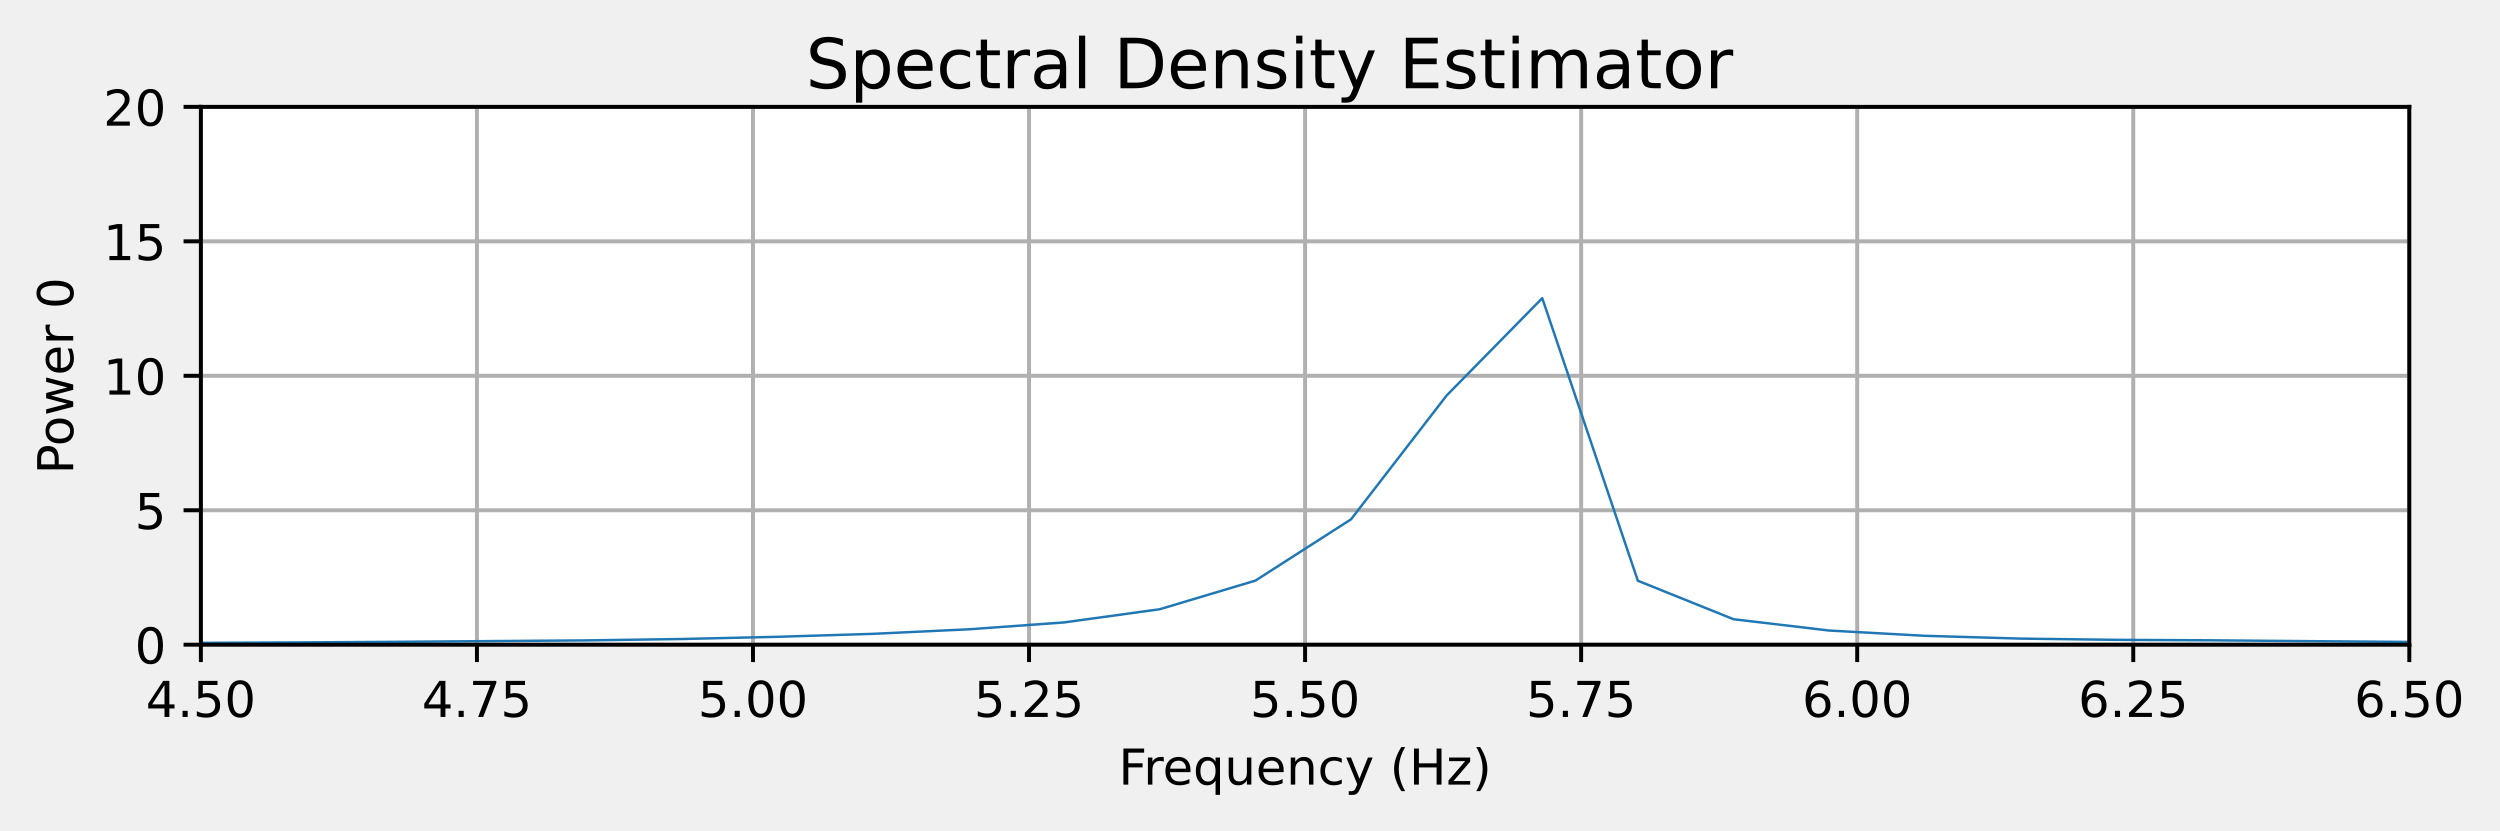
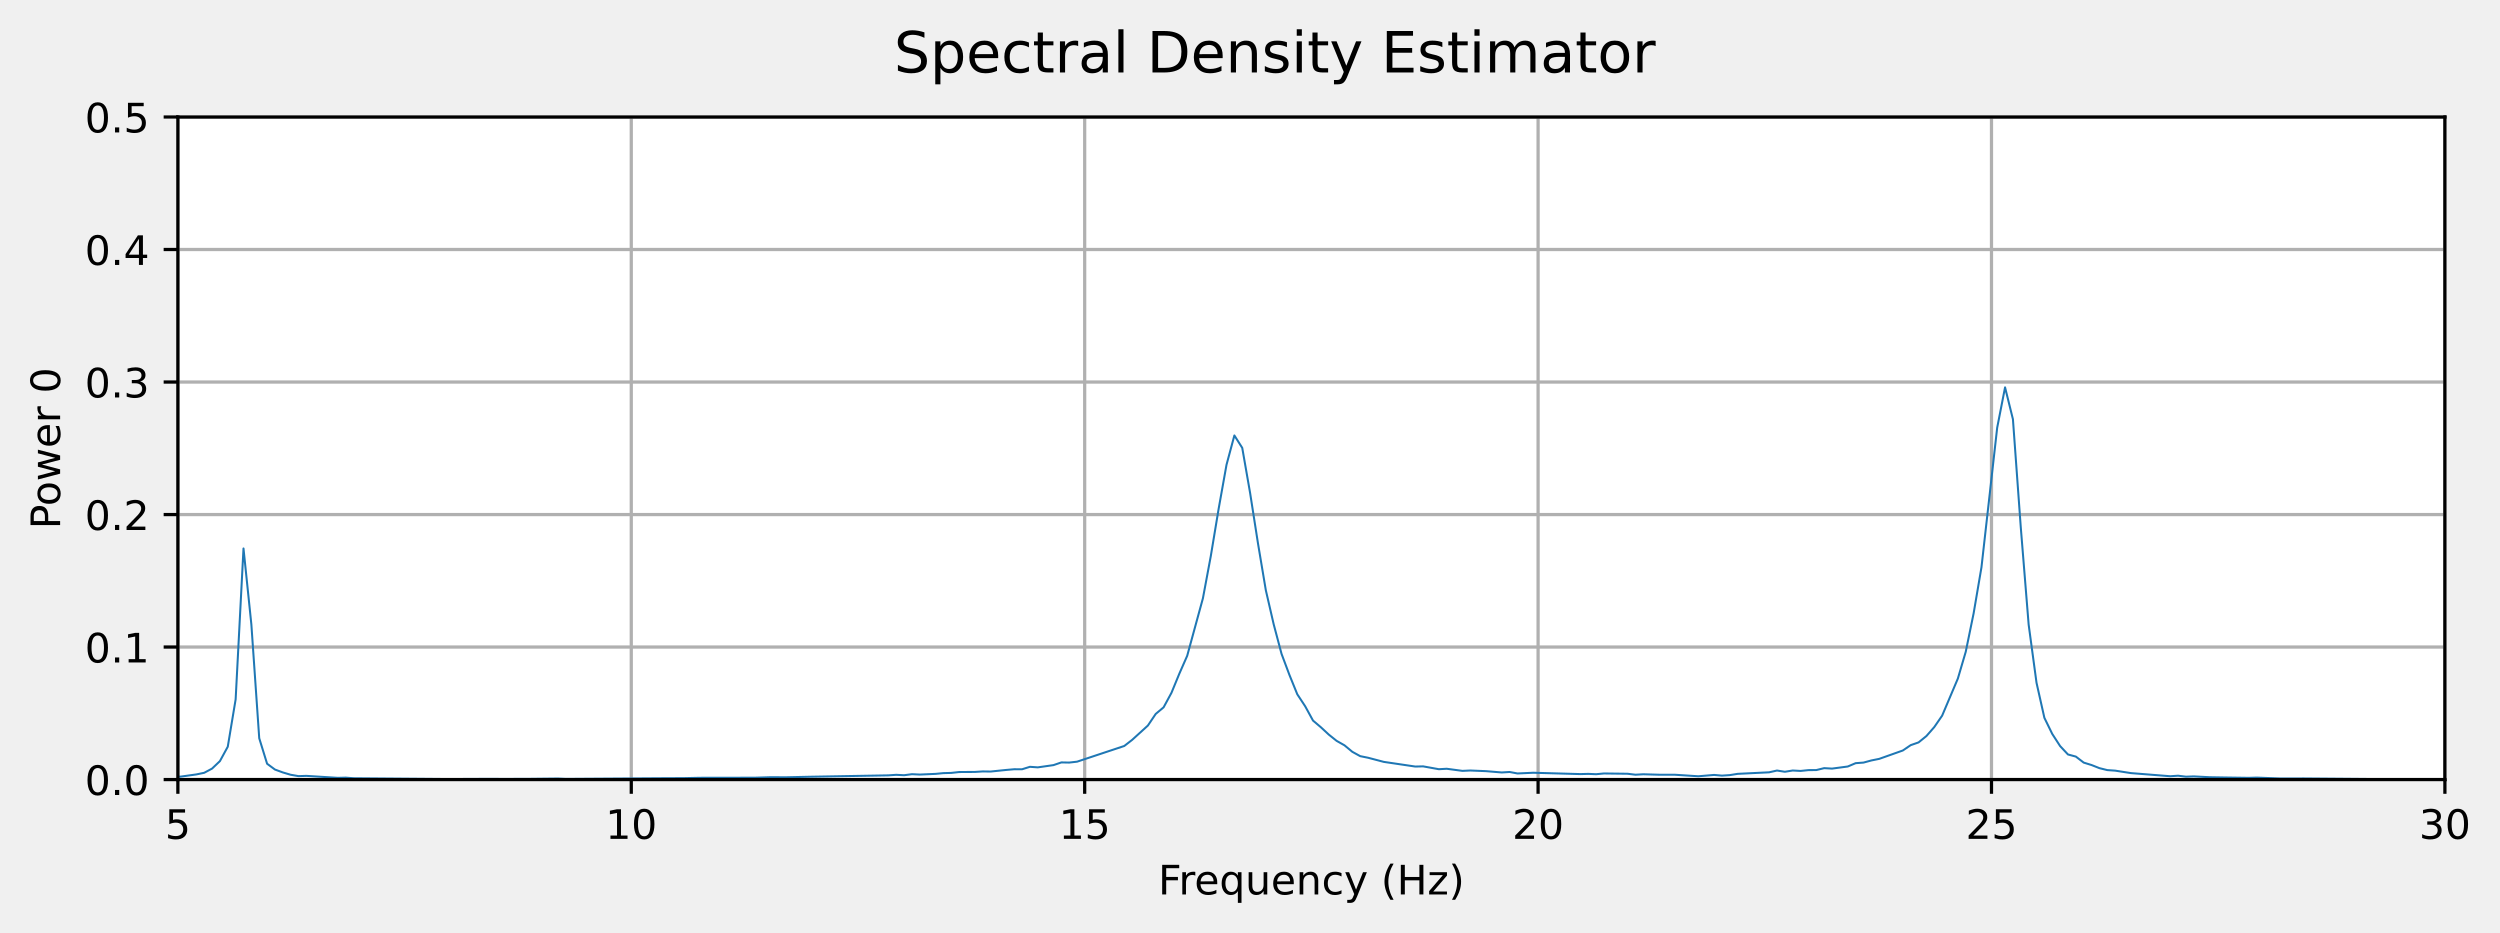
- <svg xmlns="http://www.w3.org/2000/svg" xmlns:xlink="http://www.w3.org/1999/xlink" height="167.876pt" version="1.1" viewBox="0 0 505.336 167.876" width="505.336pt">
+ <svg xmlns="http://www.w3.org/2000/svg" xmlns:xlink="http://www.w3.org/1999/xlink" height="229.436pt" version="1.1" viewBox="0 0 615.344 229.436" width="615.344pt">
  <defs>
    <style type="text/css">*{stroke-linecap:butt;stroke-linejoin:round;}</style>
  </defs>
  <g id="figure_1">
    <g id="patch_1">
-       <path d="M 0 167.876   L 505.336 167.876   L 505.336 0   L 0 0   z  " style="fill:none;" />
+       <path d="M 0 229.436   L 615.344 229.436   L 615.344 0   L 0 0   z  " style="fill:none;" />
    </g>
    <g id="axes_1">
      <g id="patch_2">
-         <path d="M 40.603 130.32   L 487.003 130.32   L 487.003 21.6   L 40.603 21.6   z  " style="fill:#ffffff;" />
+         <path d="M 43.781 191.88   L 601.781 191.88   L 601.781 28.8   L 43.781 28.8   z  " style="fill:#ffffff;" />
      </g>
      <g id="matplotlib.axis_1">
        <g id="xtick_1">
          <g id="line2d_1">
-             <path clip-path="url(#p0bc2974cae)" d="M 40.603 130.32   L 40.603 21.6   " style="fill:none;stroke:#b0b0b0;stroke-linecap:square;stroke-width:0.8;" />
+             <path clip-path="url(#p9be0533a53)" d="M 43.781 191.88   L 43.781 28.8   " style="fill:none;stroke:#b0b0b0;stroke-linecap:square;stroke-width:0.8;" />
          </g>
          <g id="line2d_2">
            <defs>
-               <path d="M 0 0   L 0 3.5   " id="mca01004e41" style="stroke:#000000;stroke-width:0.8;" />
+               <path d="M 0 0   L 0 3.5   " id="m364a39cb81" style="stroke:#000000;stroke-width:0.8;" />
            </defs>
            <g>
-               <use style="stroke:#000000;stroke-width:0.8;" x="40.603" xlink:href="#mca01004e41" y="130.32" />
+               <use style="stroke:#000000;stroke-width:0.8;" x="43.781" xlink:href="#m364a39cb81" y="191.88" />
            </g>
          </g>
          <g id="text_1">
-             <g transform="translate(29.47031 144.9184)scale(0.1 -0.1)">
-               <defs>
-                 <path d="M 37.797 64.312   L 12.891 25.391   L 37.797 25.391   z  M 35.203 72.906   L 47.609 72.906   L 47.609 25.391   L 58.016 25.391   L 58.016 17.188   L 47.609 17.188   L 47.609 0   L 37.797 0   L 37.797 17.188   L 4.891 17.188   L 4.891 26.703   z  " id="DejaVuSans-52" />
-                 <path d="M 10.688 12.406   L 21 12.406   L 21 0   L 10.688 0   z  " id="DejaVuSans-46" />
+             <g transform="translate(40.6 206.4784)scale(0.1 -0.1)">
+               <defs>
                <path d="M 10.797 72.906   L 49.516 72.906   L 49.516 64.594   L 19.828 64.594   L 19.828 46.734   Q 21.969 47.469 24.109 47.828   Q 26.266 48.188 28.422 48.188   Q 40.625 48.188 47.75 41.5   Q 54.891 34.812 54.891 23.391   Q 54.891 11.625 47.562 5.094   Q 40.234 -1.422 26.906 -1.422   Q 22.312 -1.422 17.547 -0.641   Q 12.797 0.141 7.719 1.703   L 7.719 11.625   Q 12.109 9.234 16.797 8.062   Q 21.484 6.891 26.703 6.891   Q 35.156 6.891 40.078 11.328   Q 45.016 15.766 45.016 23.391   Q 45.016 31 40.078 35.438   Q 35.156 39.891 26.703 39.891   Q 22.75 39.891 18.812 39.016   Q 14.891 38.141 10.797 36.281   z  " id="DejaVuSans-53" />
-                 <path d="M 31.781 66.406   Q 24.172 66.406 20.328 58.906   Q 16.5 51.422 16.5 36.375   Q 16.5 21.391 20.328 13.891   Q 24.172 6.391 31.781 6.391   Q 39.453 6.391 43.281 13.891   Q 47.125 21.391 47.125 36.375   Q 47.125 51.422 43.281 58.906   Q 39.453 66.406 31.781 66.406   z  M 31.781 74.219   Q 44.047 74.219 50.516 64.516   Q 56.984 54.828 56.984 36.375   Q 56.984 17.969 50.516 8.266   Q 44.047 -1.422 31.781 -1.422   Q 19.531 -1.422 13.062 8.266   Q 6.594 17.969 6.594 36.375   Q 6.594 54.828 13.062 64.516   Q 19.531 74.219 31.781 74.219   z  " id="DejaVuSans-48" />
-               </defs>
-               <use xlink:href="#DejaVuSans-52" />
-               <use x="63.623" xlink:href="#DejaVuSans-46" />
-               <use x="95.41" xlink:href="#DejaVuSans-53" />
-               <use x="159.033" xlink:href="#DejaVuSans-48" />
+               </defs>
+               <use xlink:href="#DejaVuSans-53" />
            </g>
          </g>
        </g>
        <g id="xtick_2">
          <g id="line2d_3">
-             <path clip-path="url(#p0bc2974cae)" d="M 96.403 130.32   L 96.403 21.6   " style="fill:none;stroke:#b0b0b0;stroke-linecap:square;stroke-width:0.8;" />
+             <path clip-path="url(#p9be0533a53)" d="M 155.381 191.88   L 155.381 28.8   " style="fill:none;stroke:#b0b0b0;stroke-linecap:square;stroke-width:0.8;" />
          </g>
          <g id="line2d_4">
            <g>
-               <use style="stroke:#000000;stroke-width:0.8;" x="96.403" xlink:href="#mca01004e41" y="130.32" />
+               <use style="stroke:#000000;stroke-width:0.8;" x="155.381" xlink:href="#m364a39cb81" y="191.88" />
            </g>
          </g>
          <g id="text_2">
-             <g transform="translate(85.27031 144.9184)scale(0.1 -0.1)">
-               <defs>
-                 <path d="M 8.203 72.906   L 55.078 72.906   L 55.078 68.703   L 28.609 0   L 18.312 0   L 43.219 64.594   L 8.203 64.594   z  " id="DejaVuSans-55" />
-               </defs>
-               <use xlink:href="#DejaVuSans-52" />
-               <use x="63.623" xlink:href="#DejaVuSans-46" />
-               <use x="95.41" xlink:href="#DejaVuSans-55" />
-               <use x="159.033" xlink:href="#DejaVuSans-53" />
+             <g transform="translate(149.0188 206.4784)scale(0.1 -0.1)">
+               <defs>
+                 <path d="M 12.406 8.297   L 28.516 8.297   L 28.516 63.922   L 10.984 60.406   L 10.984 69.391   L 28.422 72.906   L 38.281 72.906   L 38.281 8.297   L 54.391 8.297   L 54.391 0   L 12.406 0   z  " id="DejaVuSans-49" />
+                 <path d="M 31.781 66.406   Q 24.172 66.406 20.328 58.906   Q 16.5 51.422 16.5 36.375   Q 16.5 21.391 20.328 13.891   Q 24.172 6.391 31.781 6.391   Q 39.453 6.391 43.281 13.891   Q 47.125 21.391 47.125 36.375   Q 47.125 51.422 43.281 58.906   Q 39.453 66.406 31.781 66.406   z  M 31.781 74.219   Q 44.047 74.219 50.516 64.516   Q 56.984 54.828 56.984 36.375   Q 56.984 17.969 50.516 8.266   Q 44.047 -1.422 31.781 -1.422   Q 19.531 -1.422 13.062 8.266   Q 6.594 17.969 6.594 36.375   Q 6.594 54.828 13.062 64.516   Q 19.531 74.219 31.781 74.219   z  " id="DejaVuSans-48" />
+               </defs>
+               <use xlink:href="#DejaVuSans-49" />
+               <use x="63.623" xlink:href="#DejaVuSans-48" />
            </g>
          </g>
        </g>
        <g id="xtick_3">
          <g id="line2d_5">
-             <path clip-path="url(#p0bc2974cae)" d="M 152.203 130.32   L 152.203 21.6   " style="fill:none;stroke:#b0b0b0;stroke-linecap:square;stroke-width:0.8;" />
+             <path clip-path="url(#p9be0533a53)" d="M 266.981 191.88   L 266.981 28.8   " style="fill:none;stroke:#b0b0b0;stroke-linecap:square;stroke-width:0.8;" />
          </g>
          <g id="line2d_6">
            <g>
-               <use style="stroke:#000000;stroke-width:0.8;" x="152.203" xlink:href="#mca01004e41" y="130.32" />
+               <use style="stroke:#000000;stroke-width:0.8;" x="266.981" xlink:href="#m364a39cb81" y="191.88" />
            </g>
          </g>
          <g id="text_3">
-             <g transform="translate(141.0703 144.9184)scale(0.1 -0.1)">
-               <use xlink:href="#DejaVuSans-53" />
-               <use x="63.623" xlink:href="#DejaVuSans-46" />
-               <use x="95.41" xlink:href="#DejaVuSans-48" />
-               <use x="159.033" xlink:href="#DejaVuSans-48" />
+             <g transform="translate(260.6187 206.4784)scale(0.1 -0.1)">
+               <use xlink:href="#DejaVuSans-49" />
+               <use x="63.623" xlink:href="#DejaVuSans-53" />
            </g>
          </g>
        </g>
        <g id="xtick_4">
          <g id="line2d_7">
-             <path clip-path="url(#p0bc2974cae)" d="M 208.003 130.32   L 208.003 21.6   " style="fill:none;stroke:#b0b0b0;stroke-linecap:square;stroke-width:0.8;" />
+             <path clip-path="url(#p9be0533a53)" d="M 378.581 191.88   L 378.581 28.8   " style="fill:none;stroke:#b0b0b0;stroke-linecap:square;stroke-width:0.8;" />
          </g>
          <g id="line2d_8">
            <g>
-               <use style="stroke:#000000;stroke-width:0.8;" x="208.003" xlink:href="#mca01004e41" y="130.32" />
+               <use style="stroke:#000000;stroke-width:0.8;" x="378.581" xlink:href="#m364a39cb81" y="191.88" />
            </g>
          </g>
          <g id="text_4">
-             <g transform="translate(196.8703 144.9184)scale(0.1 -0.1)">
+             <g transform="translate(372.2188 206.4784)scale(0.1 -0.1)">
              <defs>
                <path d="M 19.188 8.297   L 53.609 8.297   L 53.609 0   L 7.328 0   L 7.328 8.297   Q 12.938 14.109 22.625 23.891   Q 32.328 33.688 34.812 36.531   Q 39.547 41.844 41.422 45.531   Q 43.312 49.219 43.312 52.781   Q 43.312 58.594 39.234 62.25   Q 35.156 65.922 28.609 65.922   Q 23.969 65.922 18.812 64.312   Q 13.672 62.703 7.812 59.422   L 7.812 69.391   Q 13.766 71.781 18.938 73   Q 24.125 74.219 28.422 74.219   Q 39.75 74.219 46.484 68.547   Q 53.219 62.891 53.219 53.422   Q 53.219 48.922 51.531 44.891   Q 49.859 40.875 45.406 35.406   Q 44.188 33.984 37.641 27.219   Q 31.109 20.453 19.188 8.297   z  " id="DejaVuSans-50" />
              </defs>
-               <use xlink:href="#DejaVuSans-53" />
-               <use x="63.623" xlink:href="#DejaVuSans-46" />
-               <use x="95.41" xlink:href="#DejaVuSans-50" />
-               <use x="159.033" xlink:href="#DejaVuSans-53" />
+               <use xlink:href="#DejaVuSans-50" />
+               <use x="63.623" xlink:href="#DejaVuSans-48" />
            </g>
          </g>
        </g>
        <g id="xtick_5">
          <g id="line2d_9">
-             <path clip-path="url(#p0bc2974cae)" d="M 263.803 130.32   L 263.803 21.6   " style="fill:none;stroke:#b0b0b0;stroke-linecap:square;stroke-width:0.8;" />
+             <path clip-path="url(#p9be0533a53)" d="M 490.181 191.88   L 490.181 28.8   " style="fill:none;stroke:#b0b0b0;stroke-linecap:square;stroke-width:0.8;" />
          </g>
          <g id="line2d_10">
            <g>
-               <use style="stroke:#000000;stroke-width:0.8;" x="263.803" xlink:href="#mca01004e41" y="130.32" />
+               <use style="stroke:#000000;stroke-width:0.8;" x="490.181" xlink:href="#m364a39cb81" y="191.88" />
            </g>
          </g>
          <g id="text_5">
-             <g transform="translate(252.6703 144.9184)scale(0.1 -0.1)">
-               <use xlink:href="#DejaVuSans-53" />
-               <use x="63.623" xlink:href="#DejaVuSans-46" />
-               <use x="95.41" xlink:href="#DejaVuSans-53" />
-               <use x="159.033" xlink:href="#DejaVuSans-48" />
+             <g transform="translate(483.8188 206.4784)scale(0.1 -0.1)">
+               <use xlink:href="#DejaVuSans-50" />
+               <use x="63.623" xlink:href="#DejaVuSans-53" />
            </g>
          </g>
        </g>
        <g id="xtick_6">
          <g id="line2d_11">
-             <path clip-path="url(#p0bc2974cae)" d="M 319.603 130.32   L 319.603 21.6   " style="fill:none;stroke:#b0b0b0;stroke-linecap:square;stroke-width:0.8;" />
+             <path clip-path="url(#p9be0533a53)" d="M 601.781 191.88   L 601.781 28.8   " style="fill:none;stroke:#b0b0b0;stroke-linecap:square;stroke-width:0.8;" />
          </g>
          <g id="line2d_12">
            <g>
-               <use style="stroke:#000000;stroke-width:0.8;" x="319.603" xlink:href="#mca01004e41" y="130.32" />
+               <use style="stroke:#000000;stroke-width:0.8;" x="601.781" xlink:href="#m364a39cb81" y="191.88" />
            </g>
          </g>
          <g id="text_6">
-             <g transform="translate(308.4703 144.9184)scale(0.1 -0.1)">
-               <use xlink:href="#DejaVuSans-53" />
-               <use x="63.623" xlink:href="#DejaVuSans-46" />
-               <use x="95.41" xlink:href="#DejaVuSans-55" />
-               <use x="159.033" xlink:href="#DejaVuSans-53" />
-             </g>
-           </g>
-         </g>
-         <g id="xtick_7">
-           <g id="line2d_13">
-             <path clip-path="url(#p0bc2974cae)" d="M 375.403 130.32   L 375.403 21.6   " style="fill:none;stroke:#b0b0b0;stroke-linecap:square;stroke-width:0.8;" />
-           </g>
-           <g id="line2d_14">
-             <g>
-               <use style="stroke:#000000;stroke-width:0.8;" x="375.403" xlink:href="#mca01004e41" y="130.32" />
-             </g>
-           </g>
-           <g id="text_7">
-             <g transform="translate(364.2703 144.9184)scale(0.1 -0.1)">
-               <defs>
-                 <path d="M 33.016 40.375   Q 26.375 40.375 22.484 35.828   Q 18.609 31.297 18.609 23.391   Q 18.609 15.531 22.484 10.953   Q 26.375 6.391 33.016 6.391   Q 39.656 6.391 43.531 10.953   Q 47.406 15.531 47.406 23.391   Q 47.406 31.297 43.531 35.828   Q 39.656 40.375 33.016 40.375   z  M 52.594 71.297   L 52.594 62.312   Q 48.875 64.062 45.094 64.984   Q 41.312 65.922 37.594 65.922   Q 27.828 65.922 22.672 59.328   Q 17.531 52.734 16.797 39.406   Q 19.672 43.656 24.016 45.922   Q 28.375 48.188 33.594 48.188   Q 44.578 48.188 50.953 41.516   Q 57.328 34.859 57.328 23.391   Q 57.328 12.156 50.688 5.359   Q 44.047 -1.422 33.016 -1.422   Q 20.359 -1.422 13.672 8.266   Q 6.984 17.969 6.984 36.375   Q 6.984 53.656 15.188 63.938   Q 23.391 74.219 37.203 74.219   Q 40.922 74.219 44.703 73.484   Q 48.484 72.75 52.594 71.297   z  " id="DejaVuSans-54" />
-               </defs>
-               <use xlink:href="#DejaVuSans-54" />
-               <use x="63.623" xlink:href="#DejaVuSans-46" />
-               <use x="95.41" xlink:href="#DejaVuSans-48" />
-               <use x="159.033" xlink:href="#DejaVuSans-48" />
-             </g>
-           </g>
-         </g>
-         <g id="xtick_8">
-           <g id="line2d_15">
-             <path clip-path="url(#p0bc2974cae)" d="M 431.203 130.32   L 431.203 21.6   " style="fill:none;stroke:#b0b0b0;stroke-linecap:square;stroke-width:0.8;" />
-           </g>
-           <g id="line2d_16">
-             <g>
-               <use style="stroke:#000000;stroke-width:0.8;" x="431.203" xlink:href="#mca01004e41" y="130.32" />
-             </g>
-           </g>
-           <g id="text_8">
-             <g transform="translate(420.0703 144.9184)scale(0.1 -0.1)">
-               <use xlink:href="#DejaVuSans-54" />
-               <use x="63.623" xlink:href="#DejaVuSans-46" />
-               <use x="95.41" xlink:href="#DejaVuSans-50" />
-               <use x="159.033" xlink:href="#DejaVuSans-53" />
-             </g>
-           </g>
-         </g>
-         <g id="xtick_9">
-           <g id="line2d_17">
-             <path clip-path="url(#p0bc2974cae)" d="M 487.003 130.32   L 487.003 21.6   " style="fill:none;stroke:#b0b0b0;stroke-linecap:square;stroke-width:0.8;" />
-           </g>
-           <g id="line2d_18">
-             <g>
-               <use style="stroke:#000000;stroke-width:0.8;" x="487.003" xlink:href="#mca01004e41" y="130.32" />
-             </g>
-           </g>
-           <g id="text_9">
-             <g transform="translate(475.8703 144.9184)scale(0.1 -0.1)">
-               <use xlink:href="#DejaVuSans-54" />
-               <use x="63.623" xlink:href="#DejaVuSans-46" />
-               <use x="95.41" xlink:href="#DejaVuSans-53" />
-               <use x="159.033" xlink:href="#DejaVuSans-48" />
-             </g>
-           </g>
-         </g>
-         <g id="text_10">
-           <g transform="translate(226.0984 158.5966)scale(0.1 -0.1)">
+             <g transform="translate(595.4188 206.4784)scale(0.1 -0.1)">
+               <defs>
+                 <path d="M 40.578 39.312   Q 47.656 37.797 51.625 33   Q 55.609 28.219 55.609 21.188   Q 55.609 10.406 48.188 4.484   Q 40.766 -1.422 27.094 -1.422   Q 22.516 -1.422 17.656 -0.516   Q 12.797 0.391 7.625 2.203   L 7.625 11.719   Q 11.719 9.328 16.594 8.109   Q 21.484 6.891 26.812 6.891   Q 36.078 6.891 40.938 10.547   Q 45.797 14.203 45.797 21.188   Q 45.797 27.641 41.281 31.266   Q 36.766 34.906 28.719 34.906   L 20.219 34.906   L 20.219 43.016   L 29.109 43.016   Q 36.375 43.016 40.234 45.922   Q 44.094 48.828 44.094 54.297   Q 44.094 59.906 40.109 62.906   Q 36.141 65.922 28.719 65.922   Q 24.656 65.922 20.016 65.031   Q 15.375 64.156 9.812 62.312   L 9.812 71.094   Q 15.438 72.656 20.344 73.438   Q 25.25 74.219 29.594 74.219   Q 40.828 74.219 47.359 69.109   Q 53.906 64.016 53.906 55.328   Q 53.906 49.266 50.438 45.094   Q 46.969 40.922 40.578 39.312   z  " id="DejaVuSans-51" />
+               </defs>
+               <use xlink:href="#DejaVuSans-51" />
+               <use x="63.623" xlink:href="#DejaVuSans-48" />
+             </g>
+           </g>
+         </g>
+         <g id="text_7">
+           <g transform="translate(285.0766 220.1566)scale(0.1 -0.1)">
            <defs>
              <path d="M 9.812 72.906   L 51.703 72.906   L 51.703 64.594   L 19.672 64.594   L 19.672 43.109   L 48.578 43.109   L 48.578 34.812   L 19.672 34.812   L 19.672 0   L 9.812 0   z  " id="DejaVuSans-70" />
              <path d="M 41.109 46.297   Q 39.594 47.172 37.812 47.578   Q 36.031 48 33.891 48   Q 26.266 48 22.188 43.047   Q 18.109 38.094 18.109 28.812   L 18.109 0   L 9.078 0   L 9.078 54.688   L 18.109 54.688   L 18.109 46.188   Q 20.953 51.172 25.484 53.578   Q 30.031 56 36.531 56   Q 37.453 56 38.578 55.875   Q 39.703 55.766 41.062 55.516   z  " id="DejaVuSans-114" />
              <path d="M 56.203 29.594   L 56.203 25.203   L 14.891 25.203   Q 15.484 15.922 20.484 11.062   Q 25.484 6.203 34.422 6.203   Q 39.594 6.203 44.453 7.469   Q 49.312 8.734 54.109 11.281   L 54.109 2.781   Q 49.266 0.734 44.188 -0.344   Q 39.109 -1.422 33.891 -1.422   Q 20.797 -1.422 13.156 6.188   Q 5.516 13.812 5.516 26.812   Q 5.516 40.234 12.766 48.109   Q 20.016 56 32.328 56   Q 43.359 56 49.781 48.891   Q 56.203 41.797 56.203 29.594   z  M 47.219 32.234   Q 47.125 39.594 43.094 43.984   Q 39.062 48.391 32.422 48.391   Q 24.906 48.391 20.391 44.141   Q 15.875 39.891 15.188 32.172   z  " id="DejaVuSans-101" />
              <path d="M 14.797 27.297   Q 14.797 17.391 18.875 11.75   Q 22.953 6.109 30.078 6.109   Q 37.203 6.109 41.297 11.75   Q 45.406 17.391 45.406 27.297   Q 45.406 37.203 41.297 42.844   Q 37.203 48.484 30.078 48.484   Q 22.953 48.484 18.875 42.844   Q 14.797 37.203 14.797 27.297   z  M 45.406 8.203   Q 42.578 3.328 38.25 0.953   Q 33.938 -1.422 27.875 -1.422   Q 17.969 -1.422 11.734 6.484   Q 5.516 14.406 5.516 27.297   Q 5.516 40.188 11.734 48.094   Q 17.969 56 27.875 56   Q 33.938 56 38.25 53.625   Q 42.578 51.266 45.406 46.391   L 45.406 54.688   L 54.391 54.688   L 54.391 -20.797   L 45.406 -20.797   z  " id="DejaVuSans-113" />
              <path d="M 8.5 21.578   L 8.5 54.688   L 17.484 54.688   L 17.484 21.922   Q 17.484 14.156 20.5 10.266   Q 23.531 6.391 29.594 6.391   Q 36.859 6.391 41.078 11.031   Q 45.312 15.672 45.312 23.688   L 45.312 54.688   L 54.297 54.688   L 54.297 0   L 45.312 0   L 45.312 8.406   Q 42.047 3.422 37.719 1   Q 33.406 -1.422 27.688 -1.422   Q 18.266 -1.422 13.375 4.438   Q 8.5 10.297 8.5 21.578   z  M 31.109 56   z  " id="DejaVuSans-117" />
              <path d="M 54.891 33.016   L 54.891 0   L 45.906 0   L 45.906 32.719   Q 45.906 40.484 42.875 44.328   Q 39.844 48.188 33.797 48.188   Q 26.516 48.188 22.312 43.547   Q 18.109 38.922 18.109 30.906   L 18.109 0   L 9.078 0   L 9.078 54.688   L 18.109 54.688   L 18.109 46.188   Q 21.344 51.125 25.703 53.562   Q 30.078 56 35.797 56   Q 45.219 56 50.047 50.172   Q 54.891 44.344 54.891 33.016   z  " id="DejaVuSans-110" />
              <path d="M 48.781 52.594   L 48.781 44.188   Q 44.969 46.297 41.141 47.344   Q 37.312 48.391 33.406 48.391   Q 24.656 48.391 19.812 42.844   Q 14.984 37.312 14.984 27.297   Q 14.984 17.281 19.812 11.734   Q 24.656 6.203 33.406 6.203   Q 37.312 6.203 41.141 7.25   Q 44.969 8.297 48.781 10.406   L 48.781 2.094   Q 45.016 0.344 40.984 -0.531   Q 36.969 -1.422 32.422 -1.422   Q 20.062 -1.422 12.781 6.344   Q 5.516 14.109 5.516 27.297   Q 5.516 40.672 12.859 48.328   Q 20.219 56 33.016 56   Q 37.156 56 41.109 55.141   Q 45.062 54.297 48.781 52.594   z  " id="DejaVuSans-99" />
              <path d="M 32.172 -5.078   Q 28.375 -14.844 24.75 -17.812   Q 21.141 -20.797 15.094 -20.797   L 7.906 -20.797   L 7.906 -13.281   L 13.188 -13.281   Q 16.891 -13.281 18.938 -11.516   Q 21 -9.766 23.484 -3.219   L 25.094 0.875   L 2.984 54.688   L 12.5 54.688   L 29.594 11.922   L 46.688 54.688   L 56.203 54.688   z  " id="DejaVuSans-121" />
              <path id="DejaVuSans-32" />
              <path d="M 31 75.875   Q 24.469 64.656 21.281 53.656   Q 18.109 42.672 18.109 31.391   Q 18.109 20.125 21.312 9.062   Q 24.516 -2 31 -13.188   L 23.188 -13.188   Q 15.875 -1.703 12.234 9.375   Q 8.594 20.453 8.594 31.391   Q 8.594 42.281 12.203 53.312   Q 15.828 64.359 23.188 75.875   z  " id="DejaVuSans-40" />
              <path d="M 9.812 72.906   L 19.672 72.906   L 19.672 43.016   L 55.516 43.016   L 55.516 72.906   L 65.375 72.906   L 65.375 0   L 55.516 0   L 55.516 34.719   L 19.672 34.719   L 19.672 0   L 9.812 0   z  " id="DejaVuSans-72" />
              <path d="M 5.516 54.688   L 48.188 54.688   L 48.188 46.484   L 14.406 7.172   L 48.188 7.172   L 48.188 0   L 4.297 0   L 4.297 8.203   L 38.094 47.516   L 5.516 47.516   z  " id="DejaVuSans-122" />
              <path d="M 8.016 75.875   L 15.828 75.875   Q 23.141 64.359 26.781 53.312   Q 30.422 42.281 30.422 31.391   Q 30.422 20.453 26.781 9.375   Q 23.141 -1.703 15.828 -13.188   L 8.016 -13.188   Q 14.5 -2 17.703 9.062   Q 20.906 20.125 20.906 31.391   Q 20.906 42.672 17.703 53.656   Q 14.5 64.656 8.016 75.875   z  " id="DejaVuSans-41" />
            </defs>
            <use xlink:href="#DejaVuSans-70" />
            <use x="50.27" xlink:href="#DejaVuSans-114" />
            <use x="89.133" xlink:href="#DejaVuSans-101" />
            <use x="150.656" xlink:href="#DejaVuSans-113" />
            <use x="214.133" xlink:href="#DejaVuSans-117" />
            <use x="277.512" xlink:href="#DejaVuSans-101" />
            <use x="339.035" xlink:href="#DejaVuSans-110" />
            <use x="402.414" xlink:href="#DejaVuSans-99" />
            <use x="457.395" xlink:href="#DejaVuSans-121" />
            <use x="516.574" xlink:href="#DejaVuSans-32" />
            <use x="548.361" xlink:href="#DejaVuSans-40" />
            <use x="587.375" xlink:href="#DejaVuSans-72" />
            <use x="662.57" xlink:href="#DejaVuSans-122" />
            <use x="715.061" xlink:href="#DejaVuSans-41" />
          </g>
        </g>
      </g>
      <g id="matplotlib.axis_2">
        <g id="ytick_1">
+           <g id="line2d_13">
+             <path clip-path="url(#p9be0533a53)" d="M 43.781 191.88   L 601.781 191.88   " style="fill:none;stroke:#b0b0b0;stroke-linecap:square;stroke-width:0.8;" />
+           </g>
+           <g id="line2d_14">
+             <defs>
+               <path d="M 0 0   L -3.5 0   " id="m77d425f9a6" style="stroke:#000000;stroke-width:0.8;" />
+             </defs>
+             <g>
+               <use style="stroke:#000000;stroke-width:0.8;" x="43.781" xlink:href="#m77d425f9a6" y="191.88" />
+             </g>
+           </g>
+           <g id="text_8">
+             <g transform="translate(20.87813 195.6792)scale(0.1 -0.1)">
+               <defs>
+                 <path d="M 10.688 12.406   L 21 12.406   L 21 0   L 10.688 0   z  " id="DejaVuSans-46" />
+               </defs>
+               <use xlink:href="#DejaVuSans-48" />
+               <use x="63.623" xlink:href="#DejaVuSans-46" />
+               <use x="95.41" xlink:href="#DejaVuSans-48" />
+             </g>
+           </g>
+         </g>
+         <g id="ytick_2">
+           <g id="line2d_15">
+             <path clip-path="url(#p9be0533a53)" d="M 43.781 159.264   L 601.781 159.264   " style="fill:none;stroke:#b0b0b0;stroke-linecap:square;stroke-width:0.8;" />
+           </g>
+           <g id="line2d_16">
+             <g>
+               <use style="stroke:#000000;stroke-width:0.8;" x="43.781" xlink:href="#m77d425f9a6" y="159.264" />
+             </g>
+           </g>
+           <g id="text_9">
+             <g transform="translate(20.87813 163.0632)scale(0.1 -0.1)">
+               <use xlink:href="#DejaVuSans-48" />
+               <use x="63.623" xlink:href="#DejaVuSans-46" />
+               <use x="95.41" xlink:href="#DejaVuSans-49" />
+             </g>
+           </g>
+         </g>
+         <g id="ytick_3">
+           <g id="line2d_17">
+             <path clip-path="url(#p9be0533a53)" d="M 43.781 126.648   L 601.781 126.648   " style="fill:none;stroke:#b0b0b0;stroke-linecap:square;stroke-width:0.8;" />
+           </g>
+           <g id="line2d_18">
+             <g>
+               <use style="stroke:#000000;stroke-width:0.8;" x="43.781" xlink:href="#m77d425f9a6" y="126.648" />
+             </g>
+           </g>
+           <g id="text_10">
+             <g transform="translate(20.87813 130.4472)scale(0.1 -0.1)">
+               <use xlink:href="#DejaVuSans-48" />
+               <use x="63.623" xlink:href="#DejaVuSans-46" />
+               <use x="95.41" xlink:href="#DejaVuSans-50" />
+             </g>
+           </g>
+         </g>
+         <g id="ytick_4">
          <g id="line2d_19">
-             <path clip-path="url(#p0bc2974cae)" d="M 40.603 130.32   L 487.003 130.32   " style="fill:none;stroke:#b0b0b0;stroke-linecap:square;stroke-width:0.8;" />
+             <path clip-path="url(#p9be0533a53)" d="M 43.781 94.032   L 601.781 94.032   " style="fill:none;stroke:#b0b0b0;stroke-linecap:square;stroke-width:0.8;" />
          </g>
          <g id="line2d_20">
-             <defs>
-               <path d="M 0 0   L -3.5 0   " id="mff3ba74bb9" style="stroke:#000000;stroke-width:0.8;" />
-             </defs>
-             <g>
-               <use style="stroke:#000000;stroke-width:0.8;" x="40.603" xlink:href="#mff3ba74bb9" y="130.32" />
+             <g>
+               <use style="stroke:#000000;stroke-width:0.8;" x="43.781" xlink:href="#m77d425f9a6" y="94.032" />
            </g>
          </g>
          <g id="text_11">
-             <g transform="translate(27.24063 134.1192)scale(0.1 -0.1)">
-               <use xlink:href="#DejaVuSans-48" />
-             </g>
-           </g>
-         </g>
-         <g id="ytick_2">
+             <g transform="translate(20.87813 97.83122)scale(0.1 -0.1)">
+               <use xlink:href="#DejaVuSans-48" />
+               <use x="63.623" xlink:href="#DejaVuSans-46" />
+               <use x="95.41" xlink:href="#DejaVuSans-51" />
+             </g>
+           </g>
+         </g>
+         <g id="ytick_5">
          <g id="line2d_21">
-             <path clip-path="url(#p0bc2974cae)" d="M 40.603 103.14   L 487.003 103.14   " style="fill:none;stroke:#b0b0b0;stroke-linecap:square;stroke-width:0.8;" />
+             <path clip-path="url(#p9be0533a53)" d="M 43.781 61.416   L 601.781 61.416   " style="fill:none;stroke:#b0b0b0;stroke-linecap:square;stroke-width:0.8;" />
          </g>
          <g id="line2d_22">
            <g>
-               <use style="stroke:#000000;stroke-width:0.8;" x="40.603" xlink:href="#mff3ba74bb9" y="103.14" />
+               <use style="stroke:#000000;stroke-width:0.8;" x="43.781" xlink:href="#m77d425f9a6" y="61.416" />
            </g>
          </g>
          <g id="text_12">
-             <g transform="translate(27.24063 106.9392)scale(0.1 -0.1)">
-               <use xlink:href="#DejaVuSans-53" />
-             </g>
-           </g>
-         </g>
-         <g id="ytick_3">
+             <g transform="translate(20.87813 65.21522)scale(0.1 -0.1)">
+               <defs>
+                 <path d="M 37.797 64.312   L 12.891 25.391   L 37.797 25.391   z  M 35.203 72.906   L 47.609 72.906   L 47.609 25.391   L 58.016 25.391   L 58.016 17.188   L 47.609 17.188   L 47.609 0   L 37.797 0   L 37.797 17.188   L 4.891 17.188   L 4.891 26.703   z  " id="DejaVuSans-52" />
+               </defs>
+               <use xlink:href="#DejaVuSans-48" />
+               <use x="63.623" xlink:href="#DejaVuSans-46" />
+               <use x="95.41" xlink:href="#DejaVuSans-52" />
+             </g>
+           </g>
+         </g>
+         <g id="ytick_6">
          <g id="line2d_23">
-             <path clip-path="url(#p0bc2974cae)" d="M 40.603 75.96   L 487.003 75.96   " style="fill:none;stroke:#b0b0b0;stroke-linecap:square;stroke-width:0.8;" />
+             <path clip-path="url(#p9be0533a53)" d="M 43.781 28.8   L 601.781 28.8   " style="fill:none;stroke:#b0b0b0;stroke-linecap:square;stroke-width:0.8;" />
          </g>
          <g id="line2d_24">
            <g>
-               <use style="stroke:#000000;stroke-width:0.8;" x="40.603" xlink:href="#mff3ba74bb9" y="75.96" />
+               <use style="stroke:#000000;stroke-width:0.8;" x="43.781" xlink:href="#m77d425f9a6" y="28.8" />
            </g>
          </g>
          <g id="text_13">
-             <g transform="translate(20.87813 79.75922)scale(0.1 -0.1)">
-               <defs>
-                 <path d="M 12.406 8.297   L 28.516 8.297   L 28.516 63.922   L 10.984 60.406   L 10.984 69.391   L 28.422 72.906   L 38.281 72.906   L 38.281 8.297   L 54.391 8.297   L 54.391 0   L 12.406 0   z  " id="DejaVuSans-49" />
-               </defs>
-               <use xlink:href="#DejaVuSans-49" />
-               <use x="63.623" xlink:href="#DejaVuSans-48" />
-             </g>
-           </g>
-         </g>
-         <g id="ytick_4">
-           <g id="line2d_25">
-             <path clip-path="url(#p0bc2974cae)" d="M 40.603 48.78   L 487.003 48.78   " style="fill:none;stroke:#b0b0b0;stroke-linecap:square;stroke-width:0.8;" />
-           </g>
-           <g id="line2d_26">
-             <g>
-               <use style="stroke:#000000;stroke-width:0.8;" x="40.603" xlink:href="#mff3ba74bb9" y="48.78" />
-             </g>
-           </g>
-           <g id="text_14">
-             <g transform="translate(20.87813 52.57922)scale(0.1 -0.1)">
-               <use xlink:href="#DejaVuSans-49" />
-               <use x="63.623" xlink:href="#DejaVuSans-53" />
-             </g>
-           </g>
-         </g>
-         <g id="ytick_5">
-           <g id="line2d_27">
-             <path clip-path="url(#p0bc2974cae)" d="M 40.603 21.6   L 487.003 21.6   " style="fill:none;stroke:#b0b0b0;stroke-linecap:square;stroke-width:0.8;" />
-           </g>
-           <g id="line2d_28">
-             <g>
-               <use style="stroke:#000000;stroke-width:0.8;" x="40.603" xlink:href="#mff3ba74bb9" y="21.6" />
-             </g>
-           </g>
-           <g id="text_15">
-             <g transform="translate(20.87813 25.39922)scale(0.1 -0.1)">
-               <use xlink:href="#DejaVuSans-50" />
-               <use x="63.623" xlink:href="#DejaVuSans-48" />
-             </g>
-           </g>
-         </g>
-         <g id="text_16">
-           <g transform="translate(14.79844 95.84437)rotate(-90)scale(0.1 -0.1)">
+             <g transform="translate(20.87813 32.59922)scale(0.1 -0.1)">
+               <use xlink:href="#DejaVuSans-48" />
+               <use x="63.623" xlink:href="#DejaVuSans-46" />
+               <use x="95.41" xlink:href="#DejaVuSans-53" />
+             </g>
+           </g>
+         </g>
+         <g id="text_14">
+           <g transform="translate(14.79844 130.2244)rotate(-90)scale(0.1 -0.1)">
            <defs>
              <path d="M 19.672 64.797   L 19.672 37.406   L 32.078 37.406   Q 38.969 37.406 42.719 40.969   Q 46.484 44.531 46.484 51.125   Q 46.484 57.672 42.719 61.234   Q 38.969 64.797 32.078 64.797   z  M 9.812 72.906   L 32.078 72.906   Q 44.344 72.906 50.609 67.359   Q 56.891 61.812 56.891 51.125   Q 56.891 40.328 50.609 34.812   Q 44.344 29.297 32.078 29.297   L 19.672 29.297   L 19.672 0   L 9.812 0   z  " id="DejaVuSans-80" />
              <path d="M 30.609 48.391   Q 23.391 48.391 19.188 42.75   Q 14.984 37.109 14.984 27.297   Q 14.984 17.484 19.156 11.844   Q 23.344 6.203 30.609 6.203   Q 37.797 6.203 41.984 11.859   Q 46.188 17.531 46.188 27.297   Q 46.188 37.016 41.984 42.703   Q 37.797 48.391 30.609 48.391   z  M 30.609 56   Q 42.328 56 49.016 48.375   Q 55.719 40.766 55.719 27.297   Q 55.719 13.875 49.016 6.219   Q 42.328 -1.422 30.609 -1.422   Q 18.844 -1.422 12.172 6.219   Q 5.516 13.875 5.516 27.297   Q 5.516 40.766 12.172 48.375   Q 18.844 56 30.609 56   z  " id="DejaVuSans-111" />
              <path d="M 4.203 54.688   L 13.188 54.688   L 24.422 12.016   L 35.594 54.688   L 46.188 54.688   L 57.422 12.016   L 68.609 54.688   L 77.594 54.688   L 63.281 0   L 52.688 0   L 40.922 44.828   L 29.109 0   L 18.5 0   z  " id="DejaVuSans-119" />
            </defs>
            <use xlink:href="#DejaVuSans-80" />
            <use x="56.678" xlink:href="#DejaVuSans-111" />
            <use x="117.859" xlink:href="#DejaVuSans-119" />
            <use x="199.646" xlink:href="#DejaVuSans-101" />
            <use x="261.17" xlink:href="#DejaVuSans-114" />
            <use x="302.283" xlink:href="#DejaVuSans-32" />
            <use x="334.07" xlink:href="#DejaVuSans-48" />
          </g>
        </g>
      </g>
-       <g id="line2d_29">
-         <path clip-path="url(#p0bc2974cae)" d="M 21.847 129.989   L 41.173 129.942   L 60.5 129.856   L 79.826 129.734   L 99.152 129.588   L 118.479 129.446   L 137.805 129.166   L 157.131 128.722   L 176.458 128.122   L 195.784 127.206   L 215.11 125.81   L 234.437 123.142   L 253.763 117.361   L 273.089 104.97   L 292.416 79.937   L 311.742 60.27   L 331.068 117.392   L 350.395 125.165   L 369.721 127.452   L 389.048 128.517   L 408.374 129.083   L 427.7 129.332   L 447.027 129.431   L 466.353 129.595   L 485.679 129.746   L 505.006 129.845   " style="fill:none;stroke:#1f77b4;stroke-linecap:square;stroke-width:0.5;" />
+       <g id="line2d_25">
+         <path clip-path="url(#p9be0533a53)" d="M 42.513 191.193   L 44.449 191.157   L 48.32 190.616   L 50.256 190.215   L 52.192 189.184   L 54.127 187.341   L 56.063 183.792   L 57.999 172.145   L 59.934 134.999   L 61.87 153.705   L 63.806 181.709   L 65.741 187.983   L 67.677 189.415   L 69.613 190.125   L 71.548 190.699   L 73.484 191.034   L 75.419 190.969   L 83.162 191.457   L 85.098 191.402   L 87.033 191.555   L 110.261 191.753   L 119.939 191.711   L 123.811 191.724   L 129.618 191.716   L 137.36 191.628   L 139.296 191.719   L 162.524 191.558   L 168.331 191.53   L 172.202 191.442   L 185.752 191.419   L 189.623 191.301   L 193.494 191.317   L 199.301 191.186   L 218.658 190.844   L 220.593 190.711   L 222.529 190.812   L 224.465 190.558   L 226.4 190.649   L 230.272 190.48   L 232.207 190.295   L 234.143 190.242   L 236.079 190.025   L 239.95 190.002   L 241.886 189.877   L 243.821 189.906   L 247.692 189.51   L 249.628 189.339   L 251.564 189.347   L 253.499 188.74   L 255.435 188.877   L 259.306 188.322   L 261.242 187.66   L 263.178 187.697   L 265.113 187.475   L 276.727 183.614   L 278.663 182.11   L 282.534 178.588   L 284.47 175.717   L 286.406 174.098   L 288.341 170.528   L 290.277 165.823   L 292.212 161.418   L 296.084 147.258   L 298.019 136.89   L 299.955 125.225   L 301.891 114.397   L 303.826 107.184   L 305.762 110.239   L 307.698 121.338   L 309.633 133.736   L 311.569 145.285   L 313.505 153.675   L 315.44 160.954   L 317.376 166.121   L 319.312 170.891   L 321.247 173.83   L 323.183 177.363   L 325.119 179.005   L 327.054 180.802   L 328.99 182.352   L 330.926 183.448   L 332.861 185.05   L 334.797 186.118   L 336.732 186.51   L 340.604 187.528   L 348.346 188.675   L 350.282 188.632   L 354.153 189.33   L 356.089 189.221   L 359.96 189.74   L 361.896 189.651   L 365.767 189.81   L 369.639 190.133   L 371.574 190.013   L 373.51 190.38   L 377.381 190.202   L 388.995 190.533   L 390.931 190.481   L 392.866 190.561   L 394.802 190.378   L 400.609 190.451   L 402.545 190.685   L 404.48 190.576   L 408.352 190.688   L 412.223 190.692   L 418.03 191.067   L 421.901 190.739   L 423.837 190.91   L 425.772 190.783   L 427.708 190.472   L 435.451 190.095   L 437.386 189.657   L 439.322 189.96   L 441.258 189.651   L 443.193 189.756   L 445.129 189.555   L 447.065 189.54   L 449 189.068   L 450.936 189.182   L 454.807 188.664   L 456.743 187.845   L 458.679 187.701   L 460.614 187.176   L 462.55 186.785   L 468.357 184.725   L 470.292 183.41   L 472.228 182.736   L 474.164 181.168   L 476.099 178.956   L 478.035 176.146   L 481.906 167.011   L 483.842 160.429   L 485.778 150.999   L 487.713 139.633   L 491.585 105.258   L 493.52 95.348   L 495.456 103.182   L 497.392 129.843   L 499.327 153.735   L 501.263 168.054   L 503.199 176.684   L 505.134 180.643   L 507.07 183.635   L 509.005 185.703   L 510.941 186.224   L 512.877 187.704   L 514.812 188.305   L 516.748 189.069   L 518.684 189.551   L 520.619 189.683   L 524.491 190.288   L 534.169 191.059   L 536.105 190.931   L 538.04 191.17   L 539.976 191.098   L 543.847 191.301   L 547.718 191.368   L 553.525 191.454   L 555.461 191.393   L 561.268 191.616   L 567.075 191.605   L 586.432 191.771   L 598.045 191.816   L 601.917 191.85   L 601.917 191.85   " style="fill:none;stroke:#1f77b4;stroke-linecap:square;stroke-width:0.5;" />
      </g>
      <g id="patch_3">
-         <path d="M 40.603 130.32   L 40.603 21.6   " style="fill:none;stroke:#000000;stroke-linecap:square;stroke-linejoin:miter;stroke-width:0.8;" />
+         <path d="M 43.781 191.88   L 43.781 28.8   " style="fill:none;stroke:#000000;stroke-linecap:square;stroke-linejoin:miter;stroke-width:0.8;" />
      </g>
      <g id="patch_4">
-         <path d="M 487.003 130.32   L 487.003 21.6   " style="fill:none;stroke:#000000;stroke-linecap:square;stroke-linejoin:miter;stroke-width:0.8;" />
+         <path d="M 601.781 191.88   L 601.781 28.8   " style="fill:none;stroke:#000000;stroke-linecap:square;stroke-linejoin:miter;stroke-width:0.8;" />
      </g>
      <g id="patch_5">
-         <path d="M 40.603 130.32   L 487.003 130.32   " style="fill:none;stroke:#000000;stroke-linecap:square;stroke-linejoin:miter;stroke-width:0.8;" />
+         <path d="M 43.781 191.88   L 601.781 191.88   " style="fill:none;stroke:#000000;stroke-linecap:square;stroke-linejoin:miter;stroke-width:0.8;" />
      </g>
      <g id="patch_6">
-         <path d="M 40.603 21.6   L 487.003 21.6   " style="fill:none;stroke:#000000;stroke-linecap:square;stroke-linejoin:miter;stroke-width:0.8;" />
+         <path d="M 43.781 28.8   L 601.781 28.8   " style="fill:none;stroke:#000000;stroke-linecap:square;stroke-linejoin:miter;stroke-width:0.8;" />
      </g>
    </g>
-     <g id="text_17">
-       <g transform="translate(162.8698 17.83781)scale(0.14 -0.14)">
+     <g id="text_15">
+       <g transform="translate(220.048 17.83781)scale(0.14 -0.14)">
        <defs>
          <path d="M 53.516 70.516   L 53.516 60.891   Q 47.906 63.578 42.922 64.891   Q 37.938 66.219 33.297 66.219   Q 25.25 66.219 20.875 63.094   Q 16.5 59.969 16.5 54.203   Q 16.5 49.359 19.406 46.891   Q 22.312 44.438 30.422 42.922   L 36.375 41.703   Q 47.406 39.594 52.656 34.297   Q 57.906 29 57.906 20.125   Q 57.906 9.516 50.797 4.047   Q 43.703 -1.422 29.984 -1.422   Q 24.812 -1.422 18.969 -0.25   Q 13.141 0.922 6.891 3.219   L 6.891 13.375   Q 12.891 10.016 18.656 8.297   Q 24.422 6.594 29.984 6.594   Q 38.422 6.594 43.016 9.906   Q 47.609 13.234 47.609 19.391   Q 47.609 24.75 44.312 27.781   Q 41.016 30.812 33.5 32.328   L 27.484 33.5   Q 16.453 35.688 11.516 40.375   Q 6.594 45.062 6.594 53.422   Q 6.594 63.094 13.406 68.656   Q 20.219 74.219 32.172 74.219   Q 37.312 74.219 42.625 73.281   Q 47.953 72.359 53.516 70.516   z  " id="DejaVuSans-83" />
          <path d="M 18.109 8.203   L 18.109 -20.797   L 9.078 -20.797   L 9.078 54.688   L 18.109 54.688   L 18.109 46.391   Q 20.953 51.266 25.266 53.625   Q 29.594 56 35.594 56   Q 45.562 56 51.781 48.094   Q 58.016 40.188 58.016 27.297   Q 58.016 14.406 51.781 6.484   Q 45.562 -1.422 35.594 -1.422   Q 29.594 -1.422 25.266 0.953   Q 20.953 3.328 18.109 8.203   z  M 48.688 27.297   Q 48.688 37.203 44.609 42.844   Q 40.531 48.484 33.406 48.484   Q 26.266 48.484 22.188 42.844   Q 18.109 37.203 18.109 27.297   Q 18.109 17.391 22.188 11.75   Q 26.266 6.109 33.406 6.109   Q 40.531 6.109 44.609 11.75   Q 48.688 17.391 48.688 27.297   z  " id="DejaVuSans-112" />
          <path d="M 18.312 70.219   L 18.312 54.688   L 36.812 54.688   L 36.812 47.703   L 18.312 47.703   L 18.312 18.016   Q 18.312 11.328 20.141 9.422   Q 21.969 7.516 27.594 7.516   L 36.812 7.516   L 36.812 0   L 27.594 0   Q 17.188 0 13.234 3.875   Q 9.281 7.766 9.281 18.016   L 9.281 47.703   L 2.688 47.703   L 2.688 54.688   L 9.281 54.688   L 9.281 70.219   z  " id="DejaVuSans-116" />
          <path d="M 34.281 27.484   Q 23.391 27.484 19.188 25   Q 14.984 22.516 14.984 16.5   Q 14.984 11.719 18.141 8.906   Q 21.297 6.109 26.703 6.109   Q 34.188 6.109 38.703 11.406   Q 43.219 16.703 43.219 25.484   L 43.219 27.484   z  M 52.203 31.203   L 52.203 0   L 43.219 0   L 43.219 8.297   Q 40.141 3.328 35.547 0.953   Q 30.953 -1.422 24.312 -1.422   Q 15.922 -1.422 10.953 3.297   Q 6 8.016 6 15.922   Q 6 25.141 12.172 29.828   Q 18.359 34.516 30.609 34.516   L 43.219 34.516   L 43.219 35.406   Q 43.219 41.609 39.141 45   Q 35.062 48.391 27.688 48.391   Q 23 48.391 18.547 47.266   Q 14.109 46.141 10.016 43.891   L 10.016 52.203   Q 14.938 54.109 19.578 55.047   Q 24.219 56 28.609 56   Q 40.484 56 46.344 49.844   Q 52.203 43.703 52.203 31.203   z  " id="DejaVuSans-97" />
          <path d="M 9.422 75.984   L 18.406 75.984   L 18.406 0   L 9.422 0   z  " id="DejaVuSans-108" />
          <path d="M 19.672 64.797   L 19.672 8.109   L 31.594 8.109   Q 46.688 8.109 53.688 14.938   Q 60.688 21.781 60.688 36.531   Q 60.688 51.172 53.688 57.984   Q 46.688 64.797 31.594 64.797   z  M 9.812 72.906   L 30.078 72.906   Q 51.266 72.906 61.172 64.094   Q 71.094 55.281 71.094 36.531   Q 71.094 17.672 61.125 8.828   Q 51.172 0 30.078 0   L 9.812 0   z  " id="DejaVuSans-68" />
          <path d="M 44.281 53.078   L 44.281 44.578   Q 40.484 46.531 36.375 47.5   Q 32.281 48.484 27.875 48.484   Q 21.188 48.484 17.844 46.438   Q 14.5 44.391 14.5 40.281   Q 14.5 37.156 16.891 35.375   Q 19.281 33.594 26.516 31.984   L 29.594 31.297   Q 39.156 29.25 43.188 25.516   Q 47.219 21.781 47.219 15.094   Q 47.219 7.469 41.188 3.016   Q 35.156 -1.422 24.609 -1.422   Q 20.219 -1.422 15.453 -0.562   Q 10.688 0.297 5.422 2   L 5.422 11.281   Q 10.406 8.688 15.234 7.391   Q 20.062 6.109 24.812 6.109   Q 31.156 6.109 34.562 8.281   Q 37.984 10.453 37.984 14.406   Q 37.984 18.062 35.516 20.016   Q 33.062 21.969 24.703 23.781   L 21.578 24.516   Q 13.234 26.266 9.516 29.906   Q 5.812 33.547 5.812 39.891   Q 5.812 47.609 11.281 51.797   Q 16.75 56 26.812 56   Q 31.781 56 36.172 55.266   Q 40.578 54.547 44.281 53.078   z  " id="DejaVuSans-115" />
          <path d="M 9.422 54.688   L 18.406 54.688   L 18.406 0   L 9.422 0   z  M 9.422 75.984   L 18.406 75.984   L 18.406 64.594   L 9.422 64.594   z  " id="DejaVuSans-105" />
          <path d="M 9.812 72.906   L 55.906 72.906   L 55.906 64.594   L 19.672 64.594   L 19.672 43.016   L 54.391 43.016   L 54.391 34.719   L 19.672 34.719   L 19.672 8.297   L 56.781 8.297   L 56.781 0   L 9.812 0   z  " id="DejaVuSans-69" />
          <path d="M 52 44.188   Q 55.375 50.25 60.062 53.125   Q 64.75 56 71.094 56   Q 79.641 56 84.281 50.016   Q 88.922 44.047 88.922 33.016   L 88.922 0   L 79.891 0   L 79.891 32.719   Q 79.891 40.578 77.094 44.375   Q 74.312 48.188 68.609 48.188   Q 61.625 48.188 57.562 43.547   Q 53.516 38.922 53.516 30.906   L 53.516 0   L 44.484 0   L 44.484 32.719   Q 44.484 40.625 41.703 44.406   Q 38.922 48.188 33.109 48.188   Q 26.219 48.188 22.156 43.531   Q 18.109 38.875 18.109 30.906   L 18.109 0   L 9.078 0   L 9.078 54.688   L 18.109 54.688   L 18.109 46.188   Q 21.188 51.219 25.484 53.609   Q 29.781 56 35.688 56   Q 41.656 56 45.828 52.969   Q 50 49.953 52 44.188   z  " id="DejaVuSans-109" />
        </defs>
        <use xlink:href="#DejaVuSans-83" />
        <use x="63.477" xlink:href="#DejaVuSans-112" />
        <use x="126.953" xlink:href="#DejaVuSans-101" />
        <use x="188.477" xlink:href="#DejaVuSans-99" />
        <use x="243.457" xlink:href="#DejaVuSans-116" />
        <use x="282.666" xlink:href="#DejaVuSans-114" />
        <use x="323.779" xlink:href="#DejaVuSans-97" />
        <use x="385.059" xlink:href="#DejaVuSans-108" />
        <use x="412.842" xlink:href="#DejaVuSans-32" />
        <use x="444.629" xlink:href="#DejaVuSans-68" />
        <use x="521.631" xlink:href="#DejaVuSans-101" />
        <use x="583.154" xlink:href="#DejaVuSans-110" />
        <use x="646.533" xlink:href="#DejaVuSans-115" />
        <use x="698.633" xlink:href="#DejaVuSans-105" />
        <use x="726.416" xlink:href="#DejaVuSans-116" />
        <use x="765.625" xlink:href="#DejaVuSans-121" />
        <use x="824.805" xlink:href="#DejaVuSans-32" />
        <use x="856.592" xlink:href="#DejaVuSans-69" />
        <use x="919.775" xlink:href="#DejaVuSans-115" />
        <use x="971.875" xlink:href="#DejaVuSans-116" />
        <use x="1011.084" xlink:href="#DejaVuSans-105" />
        <use x="1038.867" xlink:href="#DejaVuSans-109" />
        <use x="1136.279" xlink:href="#DejaVuSans-97" />
        <use x="1197.559" xlink:href="#DejaVuSans-116" />
        <use x="1236.768" xlink:href="#DejaVuSans-111" />
        <use x="1297.949" xlink:href="#DejaVuSans-114" />
      </g>
    </g>
  </g>
  <defs>
-     <clipPath id="p0bc2974cae">
-       <rect height="108.72" width="446.4" x="40.603" y="21.6" />
+     <clipPath id="p9be0533a53">
+       <rect height="163.08" width="558" x="43.781" y="28.8" />
    </clipPath>
  </defs>
</svg>
